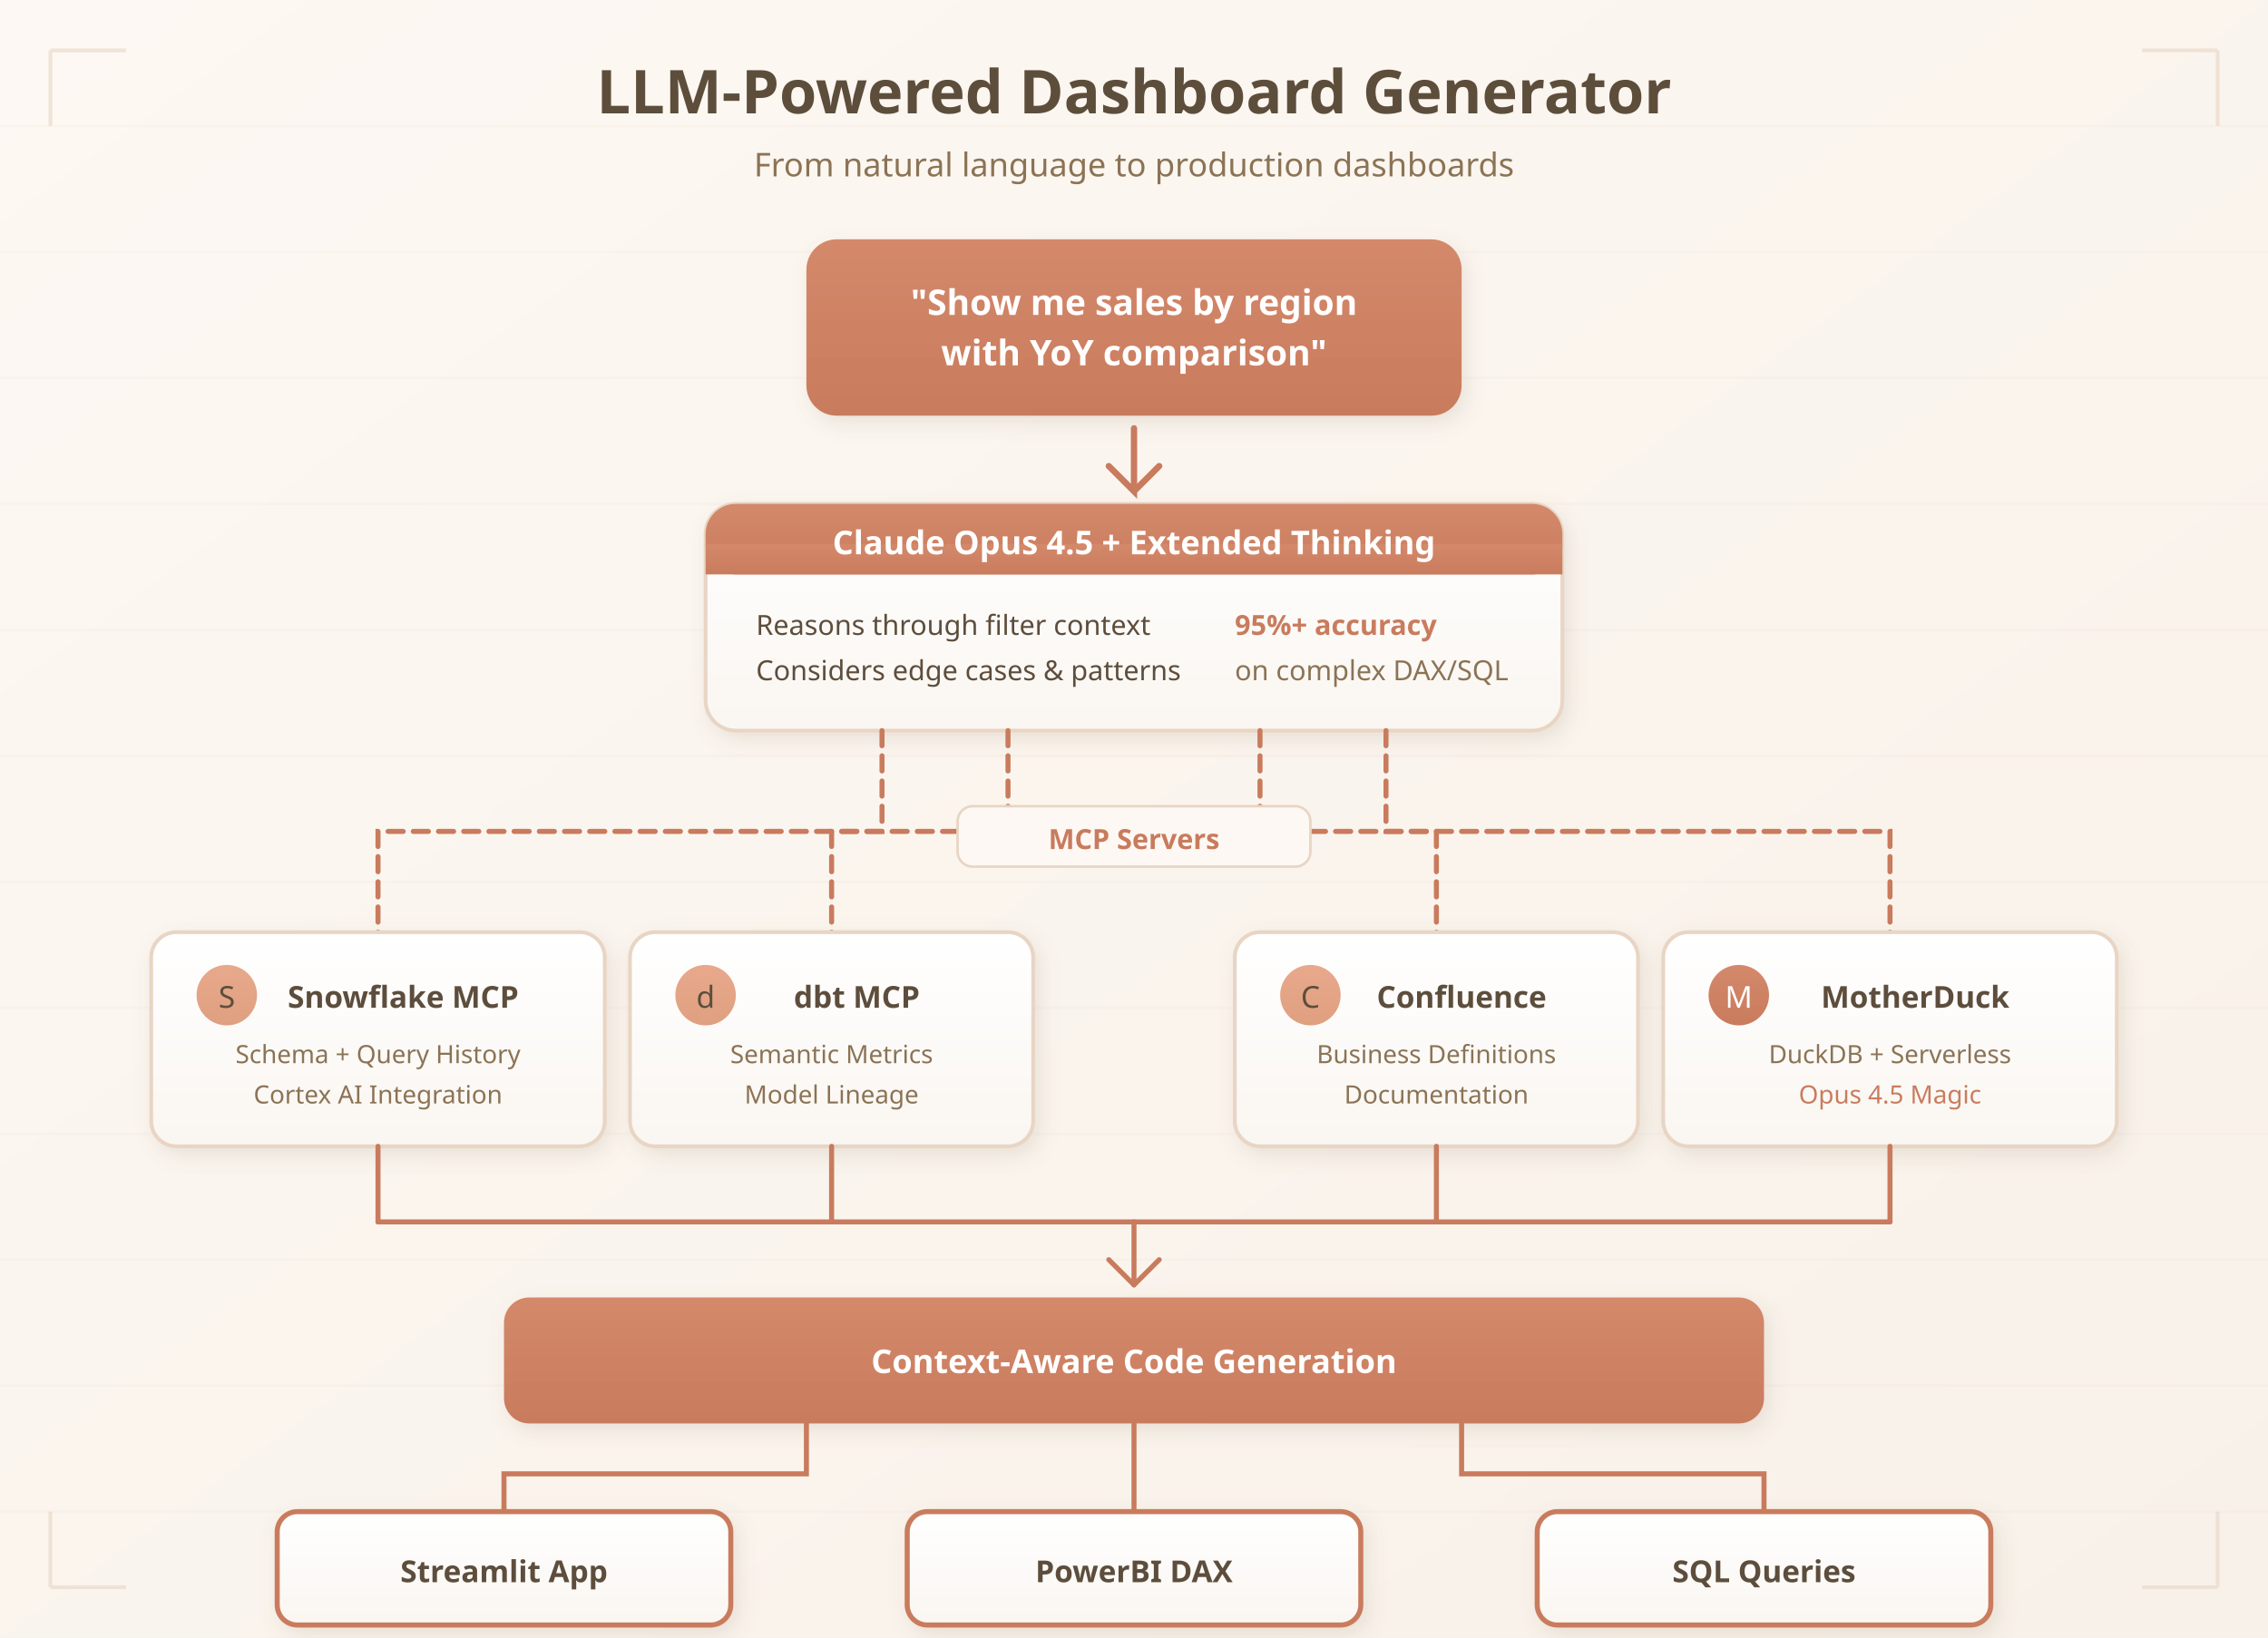
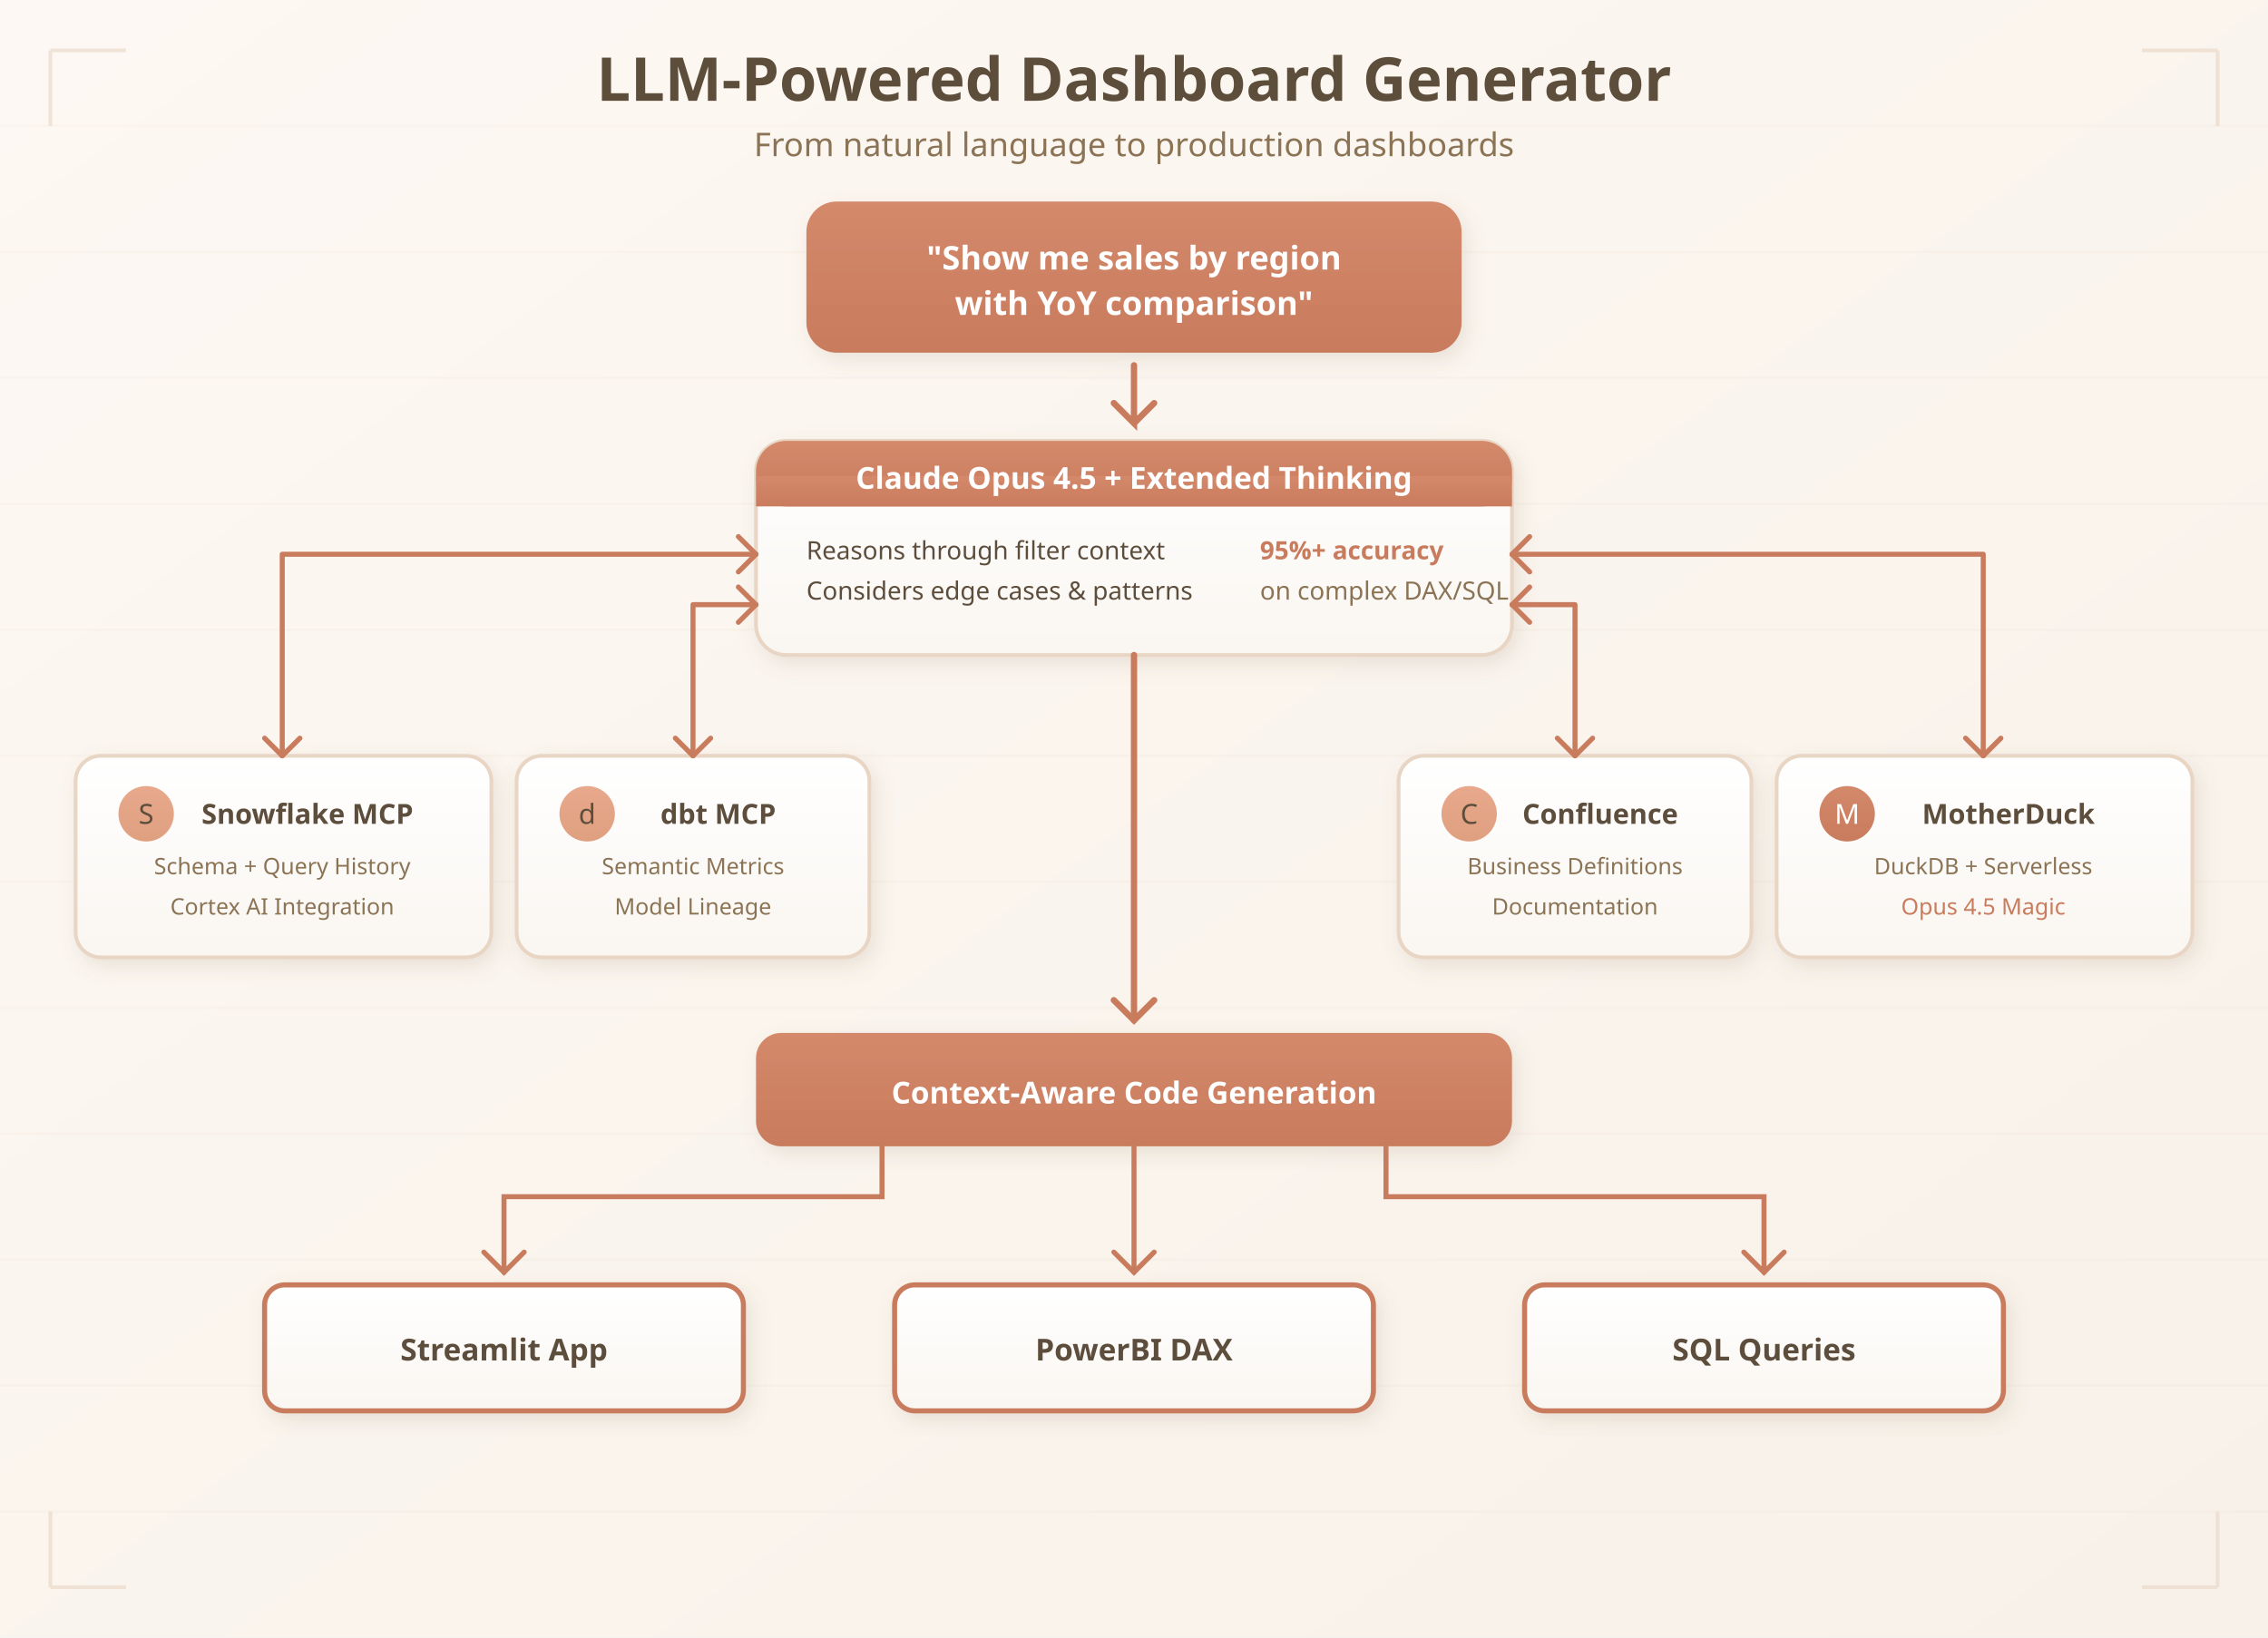
<svg xmlns="http://www.w3.org/2000/svg" viewBox="0 0 900 650" style="font-family: 'Segoe UI', system-ui, sans-serif;">
  <defs>
-     <filter id="paper" x="0%" y="0%" width="100%" height="100%">
-       <feTurbulence type="fractalNoise" baseFrequency="0.04" numOctaves="5" result="noise" />
-       <feDiffuseLighting in="noise" lighting-color="#FDF8F3" surfaceScale="2" result="light">
-         <feDistantLight azimuth="45" elevation="60" />
-       </feDiffuseLighting>
-       <feBlend in="SourceGraphic" in2="light" mode="multiply" />
-     </filter>
    <filter id="shadow" x="-20%" y="-20%" width="140%" height="140%">
      <feDropShadow dx="2" dy="3" stdDeviation="4" flood-color="#8B7355" flood-opacity="0.15" />
    </filter>
    <linearGradient id="creamBg" x1="0%" y1="0%" x2="100%" y2="100%">
      <stop offset="0%" style="stop-color:#FDF8F3" />
      <stop offset="100%" style="stop-color:#F8F1E9" />
    </linearGradient>
    <linearGradient id="terracotta" x1="0%" y1="0%" x2="0%" y2="100%">
      <stop offset="0%" style="stop-color:#D4896B" />
      <stop offset="100%" style="stop-color:#C97B5D" />
    </linearGradient>
    <linearGradient id="terracottaLight" x1="0%" y1="0%" x2="0%" y2="100%">
      <stop offset="0%" style="stop-color:#E8A88C" />
      <stop offset="100%" style="stop-color:#DFA080" />
    </linearGradient>
    <linearGradient id="cardBg" x1="0%" y1="0%" x2="0%" y2="100%">
      <stop offset="0%" style="stop-color:#FFFFFF" />
      <stop offset="100%" style="stop-color:#FAF6F1" />
    </linearGradient>
  </defs>
  <rect width="900" height="650" fill="url(#creamBg)" />
  <g opacity="0.03" stroke="#8B7355" stroke-width="1">
    <line x1="0" y1="50" x2="900" y2="50" />
    <line x1="0" y1="100" x2="900" y2="100" />
    <line x1="0" y1="150" x2="900" y2="150" />
    <line x1="0" y1="200" x2="900" y2="200" />
    <line x1="0" y1="250" x2="900" y2="250" />
    <line x1="0" y1="300" x2="900" y2="300" />
    <line x1="0" y1="350" x2="900" y2="350" />
    <line x1="0" y1="400" x2="900" y2="400" />
    <line x1="0" y1="450" x2="900" y2="450" />
    <line x1="0" y1="500" x2="900" y2="500" />
    <line x1="0" y1="550" x2="900" y2="550" />
    <line x1="0" y1="600" x2="900" y2="600" />
  </g>
-   <text x="450" y="45" text-anchor="middle" font-size="24" font-weight="600" fill="#5D4E3C">
+   <text x="450" y="40" text-anchor="middle" font-size="24" font-weight="600" fill="#5D4E3C">
    LLM-Powered Dashboard Generator
  </text>
-   <text x="450" y="70" text-anchor="middle" font-size="13" fill="#8B7355">
+   <text x="450" y="62" text-anchor="middle" font-size="13" fill="#8B7355">
    From natural language to production dashboards
  </text>
  <g filter="url(#shadow)">
-     <rect x="320" y="95" width="260" height="70" rx="12" fill="url(#terracotta)" />
-     <text x="450" y="125" text-anchor="middle" font-size="14" font-weight="600" fill="#FFFFFF">
+     <rect x="320" y="80" width="260" height="60" rx="12" fill="url(#terracotta)" />
+     <text x="450" y="107" text-anchor="middle" font-size="13" font-weight="600" fill="#FFFFFF">
      "Show me sales by region
    </text>
-     <text x="450" y="145" text-anchor="middle" font-size="14" font-weight="600" fill="#FFFFFF">
+     <text x="450" y="125" text-anchor="middle" font-size="13" font-weight="600" fill="#FFFFFF">
      with YoY comparison"
    </text>
  </g>
-   <path d="M450 170 L450 195 L440 185 M450 195 L460 185" stroke="#C97B5D" stroke-width="2.5" fill="none" stroke-linecap="round" />
+   <path d="M450 145 L450 168 L442 160 M450 168 L458 160" stroke="#C97B5D" stroke-width="2.5" fill="none" stroke-linecap="round" />
  <g filter="url(#shadow)">
-     <rect x="280" y="200" width="340" height="90" rx="12" fill="url(#cardBg)" stroke="#E8D5C4" stroke-width="1.5" />
-     <rect x="280" y="200" width="340" height="28" rx="12" fill="url(#terracotta)" />
-     <rect x="280" y="216" width="340" height="12" fill="url(#terracotta)" />
-     <text x="450" y="220" text-anchor="middle" font-size="13" font-weight="600" fill="#FFFFFF">
+     <rect x="300" y="175" width="300" height="85" rx="12" fill="url(#cardBg)" stroke="#E8D5C4" stroke-width="1.5" />
+     <rect x="300" y="175" width="300" height="26" rx="12" fill="url(#terracotta)" />
+     <rect x="300" y="189" width="300" height="12" fill="url(#terracotta)" />
+     <text x="450" y="194" text-anchor="middle" font-size="12" font-weight="600" fill="#FFFFFF">
      Claude Opus 4.5 + Extended Thinking
    </text>
-     <text x="300" y="252" font-size="11" fill="#5D4E3C">Reasons through filter context</text>
-     <text x="300" y="270" font-size="11" fill="#5D4E3C">Considers edge cases &amp; patterns</text>
-     <text x="490" y="252" font-size="11" fill="#C97B5D" font-weight="600">95%+ accuracy</text>
-     <text x="490" y="270" font-size="11" fill="#8B7355">on complex DAX/SQL</text>
-   </g>
-   <g stroke="#C97B5D" stroke-width="2" fill="none" stroke-linecap="round" stroke-dasharray="6 4">
-     <path d="M350 290 L350 330 L150 330 L150 370" />
-     <path d="M400 290 L400 330 L330 330 L330 370" />
-     <path d="M500 290 L500 330 L570 330 L570 370" />
-     <path d="M550 290 L550 330 L750 330 L750 370" />
-   </g>
-   <rect x="380" y="320" width="140" height="24" rx="6" fill="#FDF8F3" stroke="#E8D5C4" />
-   <text x="450" y="337" text-anchor="middle" font-size="11" font-weight="600" fill="#C97B5D">
-     MCP Servers
-   </text>
-   <g filter="url(#shadow)">
-     <rect x="60" y="370" width="180" height="85" rx="10" fill="url(#cardBg)" stroke="#E8D5C4" stroke-width="1.5" />
-     <circle cx="90" cy="395" r="12" fill="url(#terracottaLight)" />
-     <text x="90" y="400" text-anchor="middle" font-size="12" fill="#5D4E3C">S</text>
-     <text x="160" y="400" text-anchor="middle" font-size="12" font-weight="600" fill="#5D4E3C">Snowflake MCP</text>
-     <text x="150" y="422" text-anchor="middle" font-size="10" fill="#8B7355">Schema + Query History</text>
-     <text x="150" y="438" text-anchor="middle" font-size="10" fill="#8B7355">Cortex AI Integration</text>
+     <text x="320" y="222" font-size="10" fill="#5D4E3C">Reasons through filter context</text>
+     <text x="320" y="238" font-size="10" fill="#5D4E3C">Considers edge cases &amp; patterns</text>
+     <text x="500" y="222" font-size="10" fill="#C97B5D" font-weight="600">95%+ accuracy</text>
+     <text x="500" y="238" font-size="10" fill="#8B7355">on complex DAX/SQL</text>
  </g>
  <g filter="url(#shadow)">
-     <rect x="250" y="370" width="160" height="85" rx="10" fill="url(#cardBg)" stroke="#E8D5C4" stroke-width="1.5" />
-     <circle cx="280" cy="395" r="12" fill="url(#terracottaLight)" />
-     <text x="280" y="400" text-anchor="middle" font-size="12" fill="#5D4E3C">d</text>
-     <text x="340" y="400" text-anchor="middle" font-size="12" font-weight="600" fill="#5D4E3C">dbt MCP</text>
-     <text x="330" y="422" text-anchor="middle" font-size="10" fill="#8B7355">Semantic Metrics</text>
-     <text x="330" y="438" text-anchor="middle" font-size="10" fill="#8B7355">Model Lineage</text>
+     <rect x="30" y="300" width="165" height="80" rx="10" fill="url(#cardBg)" stroke="#E8D5C4" stroke-width="1.5" />
+     <circle cx="58" cy="323" r="11" fill="url(#terracottaLight)" />
+     <text x="58" y="327" text-anchor="middle" font-size="11" fill="#5D4E3C">S</text>
+     <text x="122" y="327" text-anchor="middle" font-size="11" font-weight="600" fill="#5D4E3C">Snowflake MCP</text>
+     <text x="112" y="347" text-anchor="middle" font-size="9" fill="#8B7355">Schema + Query History</text>
+     <text x="112" y="363" text-anchor="middle" font-size="9" fill="#8B7355">Cortex AI Integration</text>
  </g>
  <g filter="url(#shadow)">
-     <rect x="490" y="370" width="160" height="85" rx="10" fill="url(#cardBg)" stroke="#E8D5C4" stroke-width="1.5" />
-     <circle cx="520" cy="395" r="12" fill="url(#terracottaLight)" />
-     <text x="520" y="400" text-anchor="middle" font-size="12" fill="#5D4E3C">C</text>
-     <text x="580" y="400" text-anchor="middle" font-size="12" font-weight="600" fill="#5D4E3C">Confluence</text>
-     <text x="570" y="422" text-anchor="middle" font-size="10" fill="#8B7355">Business Definitions</text>
-     <text x="570" y="438" text-anchor="middle" font-size="10" fill="#8B7355">Documentation</text>
+     <rect x="205" y="300" width="140" height="80" rx="10" fill="url(#cardBg)" stroke="#E8D5C4" stroke-width="1.5" />
+     <circle cx="233" cy="323" r="11" fill="url(#terracottaLight)" />
+     <text x="233" y="327" text-anchor="middle" font-size="11" fill="#5D4E3C">d</text>
+     <text x="285" y="327" text-anchor="middle" font-size="11" font-weight="600" fill="#5D4E3C">dbt MCP</text>
+     <text x="275" y="347" text-anchor="middle" font-size="9" fill="#8B7355">Semantic Metrics</text>
+     <text x="275" y="363" text-anchor="middle" font-size="9" fill="#8B7355">Model Lineage</text>
  </g>
  <g filter="url(#shadow)">
-     <rect x="660" y="370" width="180" height="85" rx="10" fill="url(#cardBg)" stroke="#E8D5C4" stroke-width="1.5" />
-     <circle cx="690" cy="395" r="12" fill="url(#terracotta)" />
-     <text x="690" y="400" text-anchor="middle" font-size="12" fill="#FFFFFF">M</text>
-     <text x="760" y="400" text-anchor="middle" font-size="12" font-weight="600" fill="#5D4E3C">MotherDuck</text>
-     <text x="750" y="422" text-anchor="middle" font-size="10" fill="#8B7355">DuckDB + Serverless</text>
-     <text x="750" y="438" text-anchor="middle" font-size="10" fill="#C97B5D" font-weight="500">Opus 4.5 Magic</text>
+     <rect x="555" y="300" width="140" height="80" rx="10" fill="url(#cardBg)" stroke="#E8D5C4" stroke-width="1.5" />
+     <circle cx="583" cy="323" r="11" fill="url(#terracottaLight)" />
+     <text x="583" y="327" text-anchor="middle" font-size="11" fill="#5D4E3C">C</text>
+     <text x="635" y="327" text-anchor="middle" font-size="11" font-weight="600" fill="#5D4E3C">Confluence</text>
+     <text x="625" y="347" text-anchor="middle" font-size="9" fill="#8B7355">Business Definitions</text>
+     <text x="625" y="363" text-anchor="middle" font-size="9" fill="#8B7355">Documentation</text>
+   </g>
+   <g filter="url(#shadow)">
+     <rect x="705" y="300" width="165" height="80" rx="10" fill="url(#cardBg)" stroke="#E8D5C4" stroke-width="1.5" />
+     <circle cx="733" cy="323" r="11" fill="url(#terracotta)" />
+     <text x="733" y="327" text-anchor="middle" font-size="11" fill="#FFFFFF">M</text>
+     <text x="797" y="327" text-anchor="middle" font-size="11" font-weight="600" fill="#5D4E3C">MotherDuck</text>
+     <text x="787" y="347" text-anchor="middle" font-size="9" fill="#8B7355">DuckDB + Serverless</text>
+     <text x="787" y="363" text-anchor="middle" font-size="9" fill="#C97B5D" font-weight="500">Opus 4.5 Magic</text>
  </g>
  <g stroke="#C97B5D" stroke-width="2" fill="none" stroke-linecap="round" stroke-linejoin="round">
-     <line x1="150" y1="455" x2="150" y2="485" />
-     <line x1="330" y1="455" x2="330" y2="485" />
-     <line x1="570" y1="455" x2="570" y2="485" />
-     <line x1="750" y1="455" x2="750" y2="485" />
-     <line x1="150" y1="485" x2="750" y2="485" />
-     <line x1="450" y1="485" x2="450" y2="510" />
-     <path d="M440 500 L450 510 L460 500" />
+     <path d="M300 220 L112 220 L112 300" />
+     <path d="M293 213 L300 220 L293 227" stroke="#C97B5D" stroke-width="2" fill="none" />
+     <path d="M105 293 L112 300 L119 293" stroke="#C97B5D" stroke-width="2" fill="none" />
+     <path d="M300 240 L275 240 L275 300" />
+     <path d="M293 233 L300 240 L293 247" stroke="#C97B5D" stroke-width="2" fill="none" />
+     <path d="M268 293 L275 300 L282 293" stroke="#C97B5D" stroke-width="2" fill="none" />
+     <path d="M600 240 L625 240 L625 300" />
+     <path d="M607 233 L600 240 L607 247" stroke="#C97B5D" stroke-width="2" fill="none" />
+     <path d="M618 293 L625 300 L632 293" stroke="#C97B5D" stroke-width="2" fill="none" />
+     <path d="M600 220 L787 220 L787 300" />
+     <path d="M607 213 L600 220 L607 227" stroke="#C97B5D" stroke-width="2" fill="none" />
+     <path d="M780 293 L787 300 L794 293" stroke="#C97B5D" stroke-width="2" fill="none" />
  </g>
  <g filter="url(#shadow)">
-     <rect x="200" y="515" width="500" height="50" rx="10" fill="url(#terracotta)" />
-     <text x="450" y="545" text-anchor="middle" font-size="13" font-weight="600" fill="#FFFFFF">
+     <rect x="300" y="410" width="300" height="45" rx="10" fill="url(#terracotta)" />
+     <text x="450" y="438" text-anchor="middle" font-size="12" font-weight="600" fill="#FFFFFF">
      Context-Aware Code Generation
    </text>
  </g>
+   <g stroke="#C97B5D" stroke-width="2.5" fill="none" stroke-linecap="round">
+     <line x1="450" y1="260" x2="450" y2="405" />
+     <path d="M442 397 L450 405 L458 397" />
+   </g>
  <g stroke="#C97B5D" stroke-width="2" fill="none" stroke-linecap="round">
-     <path d="M320 565 L320 585 L200 585 L200 600" />
-     <path d="M450 565 L450 600" />
-     <path d="M580 565 L580 585 L700 585 L700 600" />
+     <path d="M350 455 L350 475 L200 475 L200 505" />
+     <path d="M192 497 L200 505 L208 497" />
+     <path d="M450 455 L450 505" />
+     <path d="M442 497 L450 505 L458 497" />
+     <path d="M550 455 L550 475 L700 475 L700 505" />
+     <path d="M692 497 L700 505 L708 497" />
  </g>
  <g filter="url(#shadow)">
-     <rect x="110" y="600" width="180" height="45" rx="8" fill="url(#cardBg)" stroke="#C97B5D" stroke-width="2" />
-     <text x="200" y="628" text-anchor="middle" font-size="12" font-weight="600" fill="#5D4E3C">Streamlit App</text>
+     <rect x="105" y="510" width="190" height="50" rx="8" fill="url(#cardBg)" stroke="#C97B5D" stroke-width="2" />
+     <text x="200" y="540" text-anchor="middle" font-size="12" font-weight="600" fill="#5D4E3C">Streamlit App</text>
  </g>
  <g filter="url(#shadow)">
-     <rect x="360" y="600" width="180" height="45" rx="8" fill="url(#cardBg)" stroke="#C97B5D" stroke-width="2" />
-     <text x="450" y="628" text-anchor="middle" font-size="12" font-weight="600" fill="#5D4E3C">PowerBI DAX</text>
+     <rect x="355" y="510" width="190" height="50" rx="8" fill="url(#cardBg)" stroke="#C97B5D" stroke-width="2" />
+     <text x="450" y="540" text-anchor="middle" font-size="12" font-weight="600" fill="#5D4E3C">PowerBI DAX</text>
  </g>
  <g filter="url(#shadow)">
-     <rect x="610" y="600" width="180" height="45" rx="8" fill="url(#cardBg)" stroke="#C97B5D" stroke-width="2" />
-     <text x="700" y="628" text-anchor="middle" font-size="12" font-weight="600" fill="#5D4E3C">SQL Queries</text>
+     <rect x="605" y="510" width="190" height="50" rx="8" fill="url(#cardBg)" stroke="#C97B5D" stroke-width="2" />
+     <text x="700" y="540" text-anchor="middle" font-size="12" font-weight="600" fill="#5D4E3C">SQL Queries</text>
  </g>
  <g fill="none" stroke="#E8D5C4" stroke-width="1.5" opacity="0.6">
    <path d="M20 20 L20 50 M20 20 L50 20" />
    <path d="M880 20 L880 50 M880 20 L850 20" />
    <path d="M20 630 L20 600 M20 630 L50 630" />
    <path d="M880 630 L880 600 M880 630 L850 630" />
  </g>
</svg>
